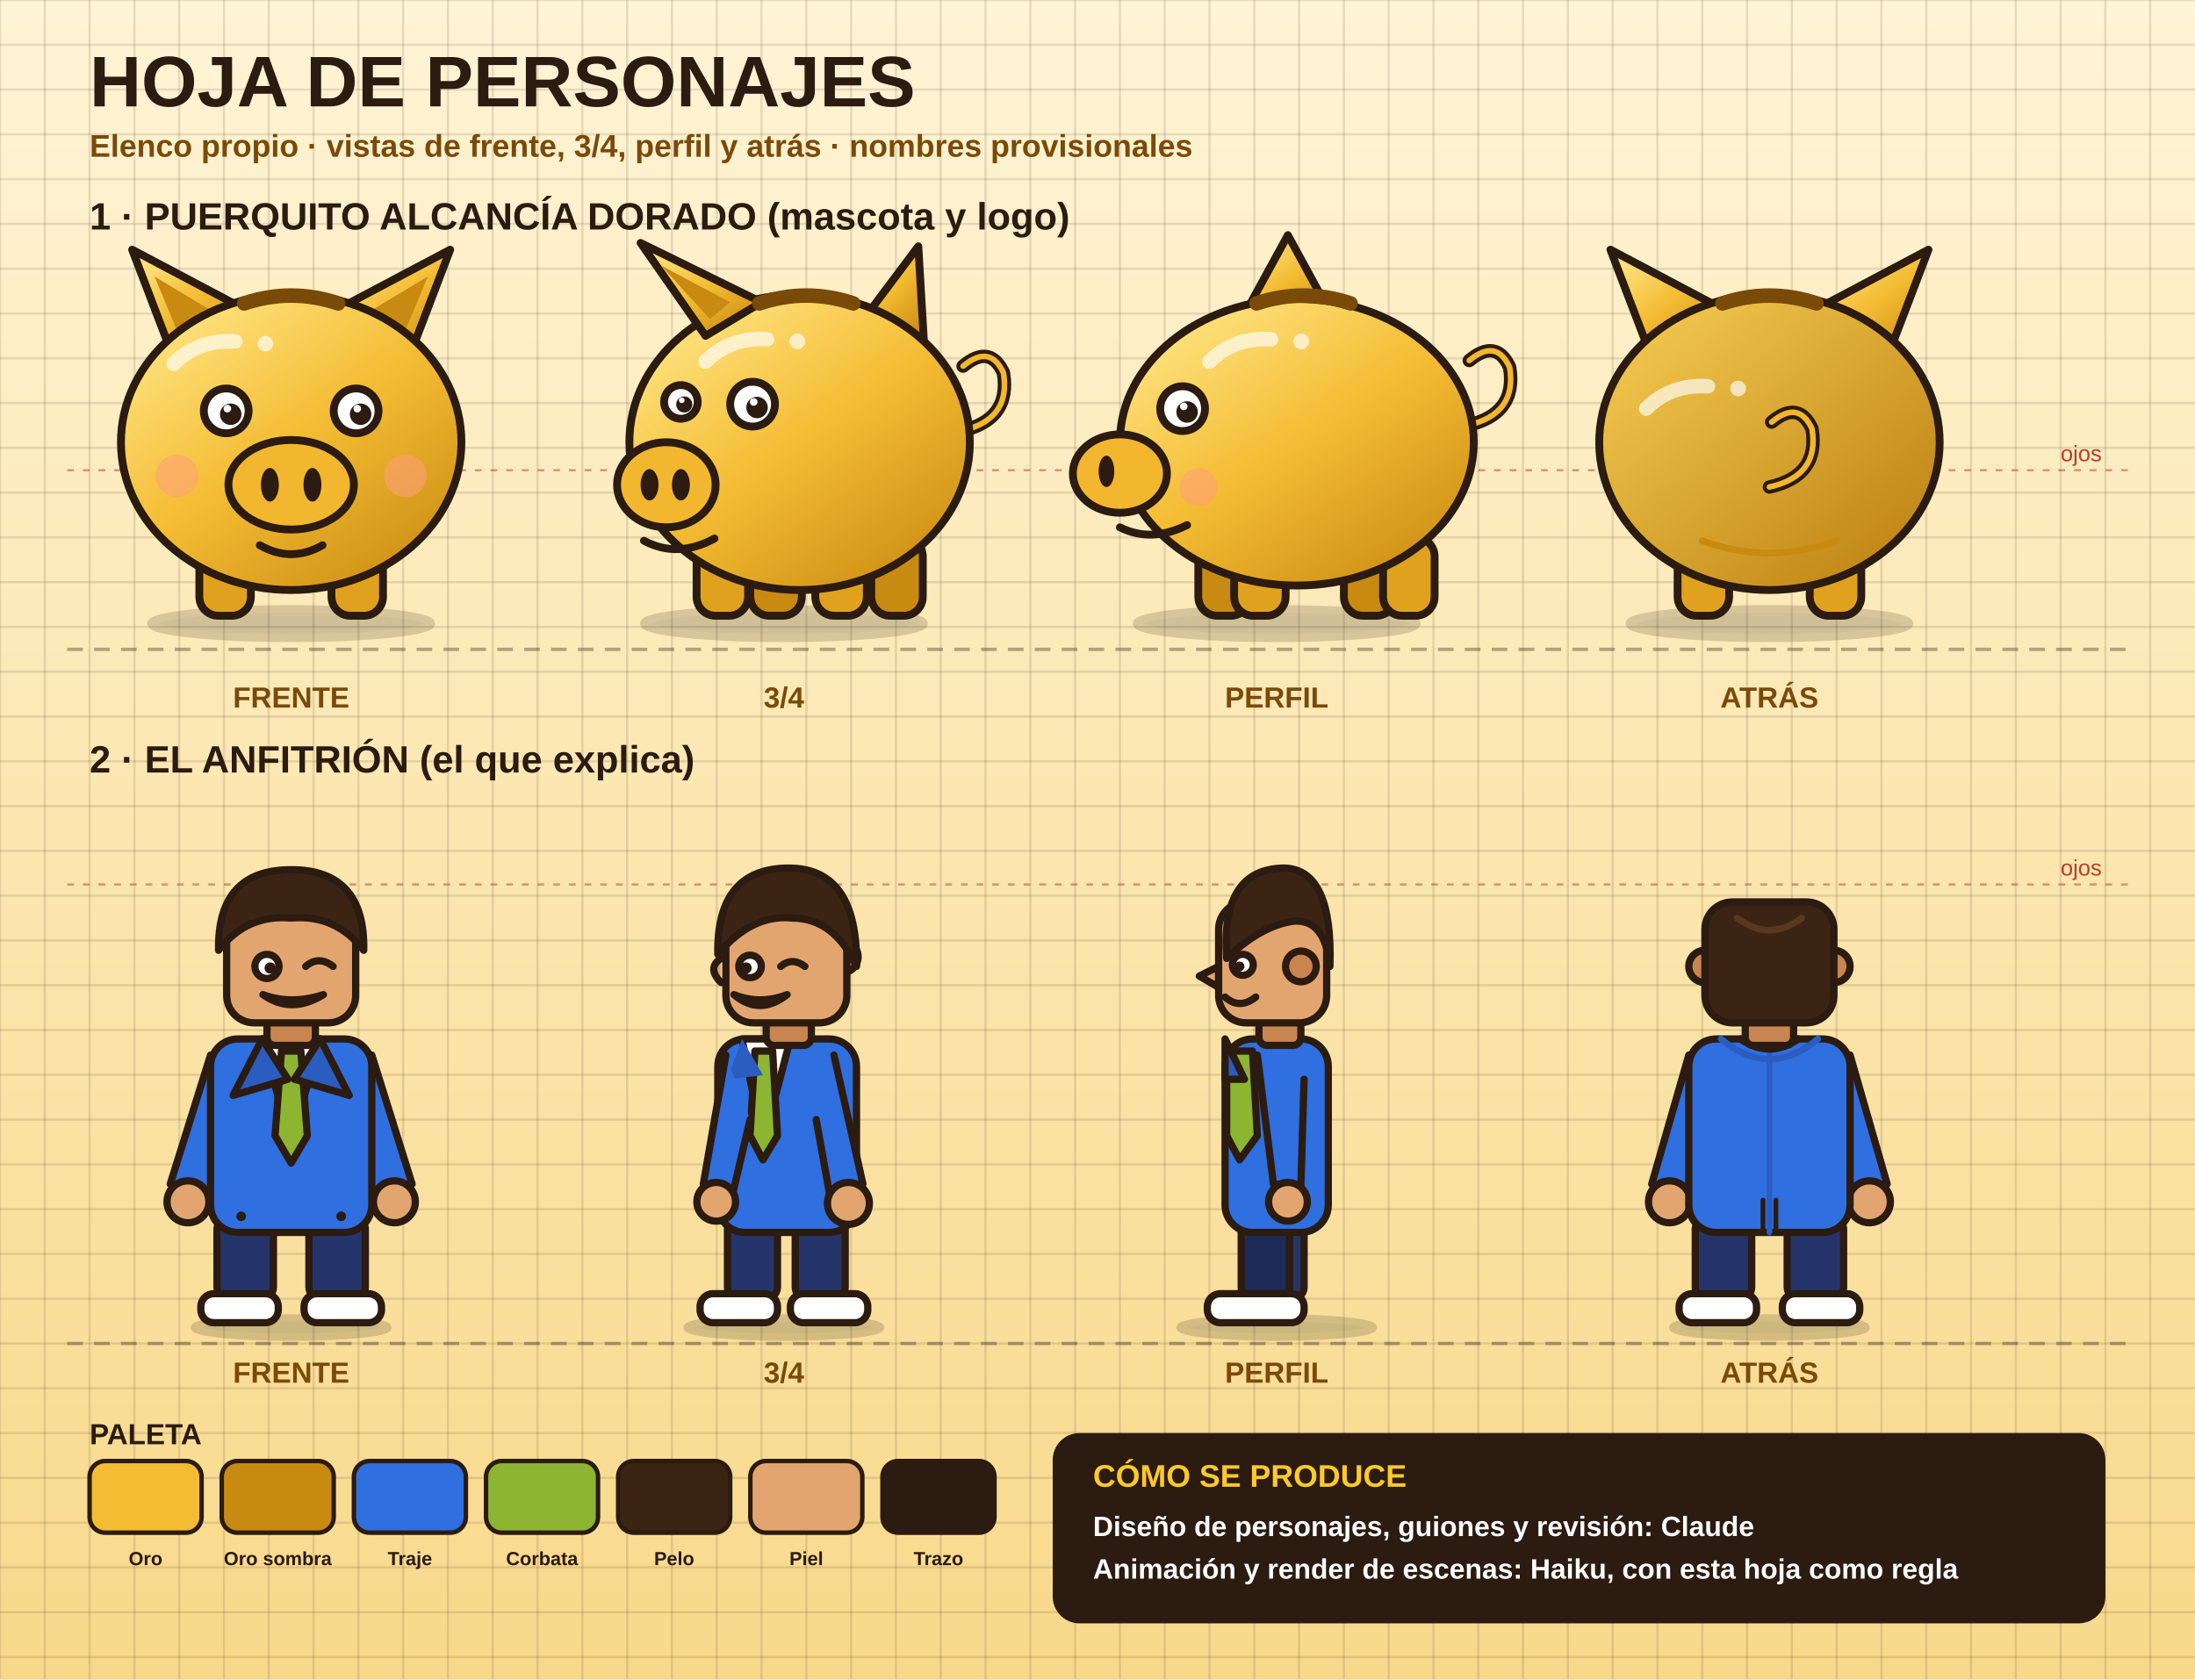
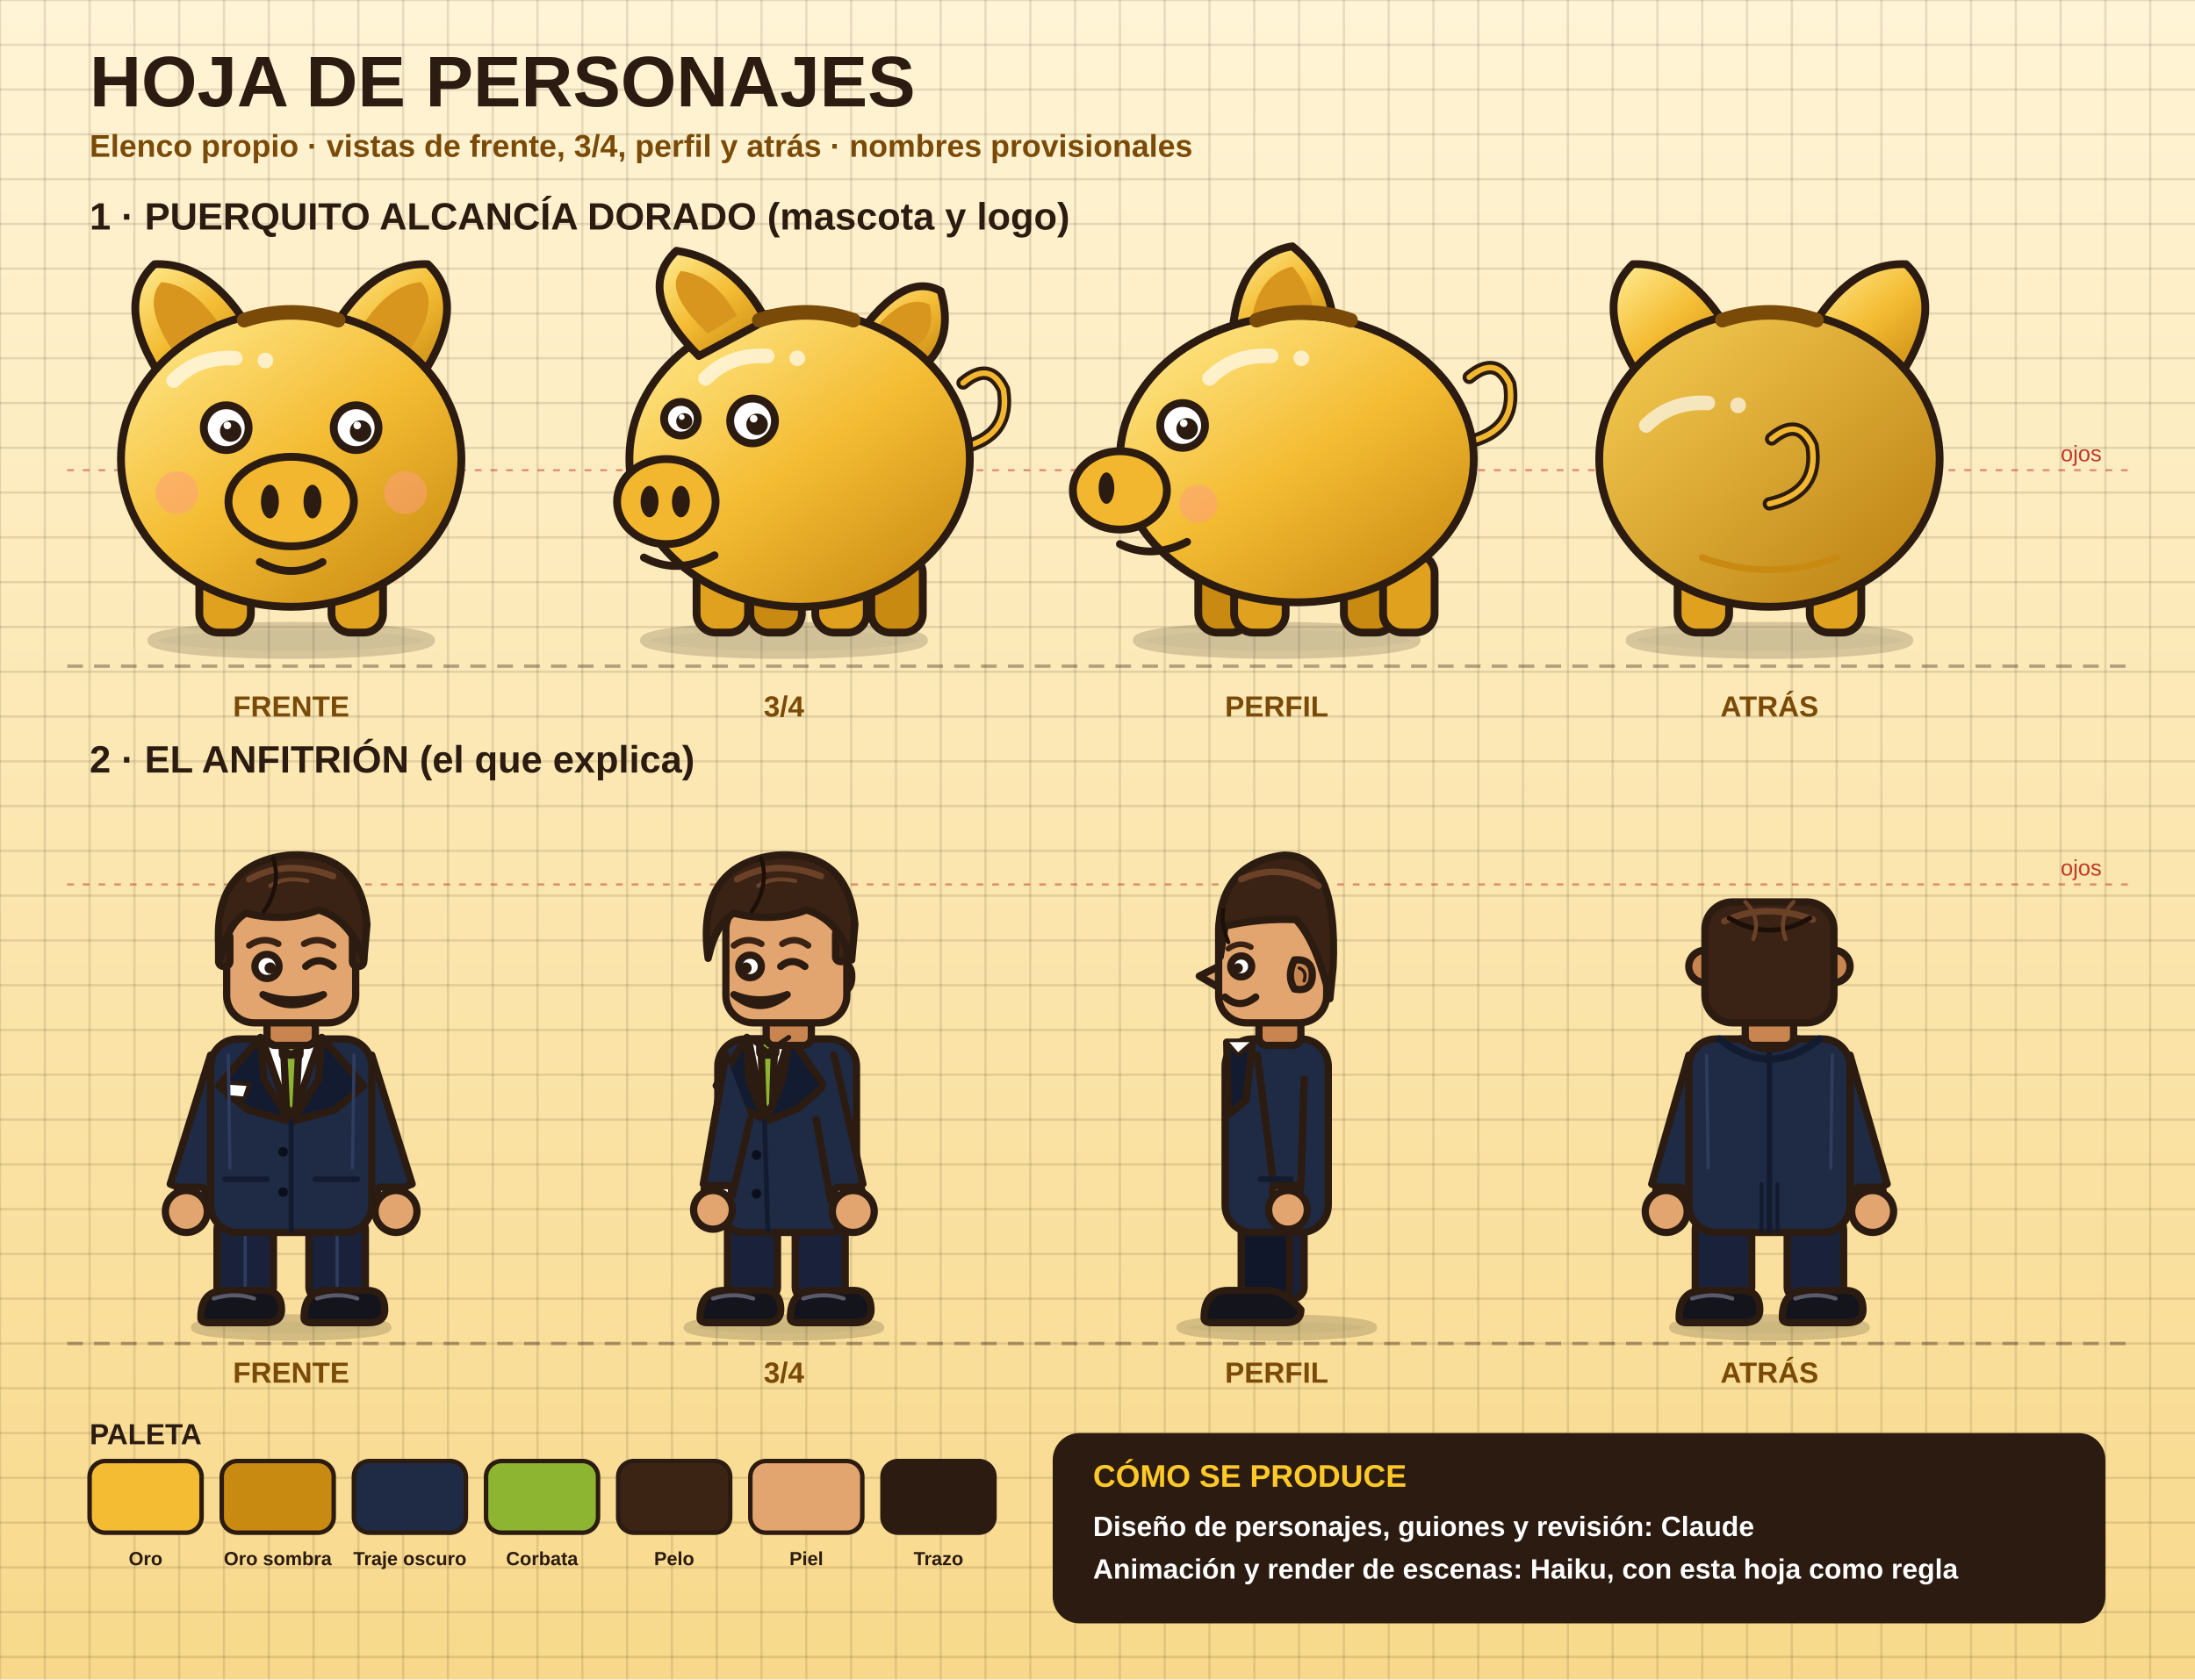
<svg xmlns="http://www.w3.org/2000/svg" width="1960" height="1500" viewBox="0 0 1960 1500">
  <defs>
    <linearGradient id="bg" x1="0" y1="0" x2="0" y2="1">
      <stop offset="0" stop-color="#FFF4D6" />
      <stop offset="1" stop-color="#F8D98B" />
    </linearGradient>
    <linearGradient id="gold" x1=".1" y1="0" x2=".9" y2="1">
      <stop offset="0" stop-color="#FFE98C" />
      <stop offset=".5" stop-color="#F4BC33" />
      <stop offset="1" stop-color="#C98A12" />
    </linearGradient>
    <linearGradient id="gold2" x1="0" y1="0" x2="1" y2="1">
      <stop offset="0" stop-color="#F8CF55" />
      <stop offset="1" stop-color="#B97D0E" />
    </linearGradient>
  </defs>
  <rect width="1960" height="1500" fill="url(#bg)" />
  <g stroke="#2B1B10" stroke-opacity=".12" stroke-width="2">
    <line x1="0" y1="0" x2="0" y2="1500" />
    <line x1="40" y1="0" x2="40" y2="1500" />
    <line x1="80" y1="0" x2="80" y2="1500" />
    <line x1="120" y1="0" x2="120" y2="1500" />
    <line x1="160" y1="0" x2="160" y2="1500" />
    <line x1="200" y1="0" x2="200" y2="1500" />
    <line x1="240" y1="0" x2="240" y2="1500" />
    <line x1="280" y1="0" x2="280" y2="1500" />
    <line x1="320" y1="0" x2="320" y2="1500" />
    <line x1="360" y1="0" x2="360" y2="1500" />
    <line x1="400" y1="0" x2="400" y2="1500" />
    <line x1="440" y1="0" x2="440" y2="1500" />
    <line x1="480" y1="0" x2="480" y2="1500" />
    <line x1="520" y1="0" x2="520" y2="1500" />
    <line x1="560" y1="0" x2="560" y2="1500" />
    <line x1="600" y1="0" x2="600" y2="1500" />
    <line x1="640" y1="0" x2="640" y2="1500" />
    <line x1="680" y1="0" x2="680" y2="1500" />
    <line x1="720" y1="0" x2="720" y2="1500" />
    <line x1="760" y1="0" x2="760" y2="1500" />
    <line x1="800" y1="0" x2="800" y2="1500" />
    <line x1="840" y1="0" x2="840" y2="1500" />
    <line x1="880" y1="0" x2="880" y2="1500" />
    <line x1="920" y1="0" x2="920" y2="1500" />
    <line x1="960" y1="0" x2="960" y2="1500" />
    <line x1="1000" y1="0" x2="1000" y2="1500" />
    <line x1="1040" y1="0" x2="1040" y2="1500" />
    <line x1="1080" y1="0" x2="1080" y2="1500" />
    <line x1="1120" y1="0" x2="1120" y2="1500" />
    <line x1="1160" y1="0" x2="1160" y2="1500" />
    <line x1="1200" y1="0" x2="1200" y2="1500" />
    <line x1="1240" y1="0" x2="1240" y2="1500" />
    <line x1="1280" y1="0" x2="1280" y2="1500" />
    <line x1="1320" y1="0" x2="1320" y2="1500" />
    <line x1="1360" y1="0" x2="1360" y2="1500" />
    <line x1="1400" y1="0" x2="1400" y2="1500" />
    <line x1="1440" y1="0" x2="1440" y2="1500" />
    <line x1="1480" y1="0" x2="1480" y2="1500" />
    <line x1="1520" y1="0" x2="1520" y2="1500" />
    <line x1="1560" y1="0" x2="1560" y2="1500" />
    <line x1="1600" y1="0" x2="1600" y2="1500" />
    <line x1="1640" y1="0" x2="1640" y2="1500" />
    <line x1="1680" y1="0" x2="1680" y2="1500" />
    <line x1="1720" y1="0" x2="1720" y2="1500" />
    <line x1="1760" y1="0" x2="1760" y2="1500" />
    <line x1="1800" y1="0" x2="1800" y2="1500" />
    <line x1="1840" y1="0" x2="1840" y2="1500" />
    <line x1="1880" y1="0" x2="1880" y2="1500" />
    <line x1="1920" y1="0" x2="1920" y2="1500" />
    <line x1="0" y1="0" x2="1960" y2="0" />
    <line x1="0" y1="40" x2="1960" y2="40" />
    <line x1="0" y1="80" x2="1960" y2="80" />
    <line x1="0" y1="120" x2="1960" y2="120" />
    <line x1="0" y1="160" x2="1960" y2="160" />
    <line x1="0" y1="200" x2="1960" y2="200" />
    <line x1="0" y1="240" x2="1960" y2="240" />
    <line x1="0" y1="280" x2="1960" y2="280" />
    <line x1="0" y1="320" x2="1960" y2="320" />
    <line x1="0" y1="360" x2="1960" y2="360" />
    <line x1="0" y1="400" x2="1960" y2="400" />
    <line x1="0" y1="440" x2="1960" y2="440" />
    <line x1="0" y1="480" x2="1960" y2="480" />
    <line x1="0" y1="520" x2="1960" y2="520" />
    <line x1="0" y1="560" x2="1960" y2="560" />
    <line x1="0" y1="600" x2="1960" y2="600" />
    <line x1="0" y1="640" x2="1960" y2="640" />
    <line x1="0" y1="680" x2="1960" y2="680" />
    <line x1="0" y1="720" x2="1960" y2="720" />
    <line x1="0" y1="760" x2="1960" y2="760" />
    <line x1="0" y1="800" x2="1960" y2="800" />
    <line x1="0" y1="840" x2="1960" y2="840" />
    <line x1="0" y1="880" x2="1960" y2="880" />
    <line x1="0" y1="920" x2="1960" y2="920" />
    <line x1="0" y1="960" x2="1960" y2="960" />
    <line x1="0" y1="1000" x2="1960" y2="1000" />
    <line x1="0" y1="1040" x2="1960" y2="1040" />
    <line x1="0" y1="1080" x2="1960" y2="1080" />
    <line x1="0" y1="1120" x2="1960" y2="1120" />
    <line x1="0" y1="1160" x2="1960" y2="1160" />
    <line x1="0" y1="1200" x2="1960" y2="1200" />
    <line x1="0" y1="1240" x2="1960" y2="1240" />
    <line x1="0" y1="1280" x2="1960" y2="1280" />
    <line x1="0" y1="1320" x2="1960" y2="1320" />
    <line x1="0" y1="1360" x2="1960" y2="1360" />
    <line x1="0" y1="1400" x2="1960" y2="1400" />
    <line x1="0" y1="1440" x2="1960" y2="1440" />
    <line x1="0" y1="1480" x2="1960" y2="1480" />
  </g>
  <text x="80" y="95" font-family="Poppins,Arial,sans-serif" font-weight="900" font-size="64" fill="#2B1B10">HOJA DE PERSONAJES</text>
  <text x="80" y="140" font-family="Poppins,Arial,sans-serif" font-weight="600" font-size="28" fill="#7A4A08">Elenco propio · vistas de frente, 3/4, perfil y atrás · nombres provisionales</text>
-   <line x1="60" y1="580" x2="1900" y2="580" stroke="#2B1B10" stroke-opacity=".35" stroke-width="3" stroke-dasharray="14 10" />
+   <line x1="60" y1="595" x2="1900" y2="595" stroke="#2B1B10" stroke-opacity=".35" stroke-width="3" stroke-dasharray="14 10" />
  <line x1="60" y1="1200" x2="1900" y2="1200" stroke="#2B1B10" stroke-opacity=".35" stroke-width="3" stroke-dasharray="14 10" />
  <line x1="60" y1="420" x2="1900" y2="420" stroke="#C0392B" stroke-opacity=".5" stroke-width="2" stroke-dasharray="6 8" />
  <text x="1840" y="412" font-size="20" fill="#C0392B" font-family="Poppins,Arial">ojos</text>
  <line x1="60" y1="790" x2="1900" y2="790" stroke="#C0392B" stroke-opacity=".5" stroke-width="2" stroke-dasharray="6 8" />
  <text x="1840" y="782" font-size="20" fill="#C0392B" font-family="Poppins,Arial">ojos</text>
  <text x="80" y="205" font-family="Poppins,Arial" font-weight="800" font-size="34" fill="#2B1B10">1 · PUERQUITO ALCANCÍA DORADO (mascota y logo)</text>
  <text x="80" y="690" font-family="Poppins,Arial" font-weight="800" font-size="34" fill="#2B1B10">2 · EL ANFITRIÓN (el que explica)</text>
-   <g transform="translate(260,395) scale(1.0)" stroke="#2B1B10" stroke-width="7" stroke-linejoin="round" stroke-linecap="round">
+   <g transform="translate(260,410) scale(1.0)" stroke="#2B1B10" stroke-width="7" stroke-linejoin="round" stroke-linecap="round">
    <ellipse cx="0" cy="162" rx="125" ry="13" fill="#000" opacity=".18" />
    <rect x="-82" y="85" width="46" height="70" rx="17" fill="#E0A21E" />
    <rect x="36" y="85" width="46" height="70" rx="17" fill="#E0A21E" />
-     <path d="M-105 -75 L-142 -172 L-40 -118 Z" fill="url(#gold)" />
-     <path d="M-100 -95 L-122 -148 L-72 -118 Z" fill="#C98A12" stroke="none" />
-     <path d="M105 -75 L142 -172 L40 -118 Z" fill="url(#gold)" />
-     <path d="M100 -95 L122 -148 L72 -118 Z" fill="#C98A12" stroke="none" />
+     <path d="M-114 -70 Q-160 -138 -122 -174 Q-72 -176 -36 -114 Z" fill="url(#gold)" />
+     <path d="M-104 -94 Q-134 -138 -116 -158 Q-88 -156 -64 -120 Z" fill="#D9961F" stroke="none" />
+     <path d="M114 -70 Q160 -138 122 -174 Q72 -176 36 -114 Z" fill="url(#gold)" />
+     <path d="M104 -94 Q134 -138 116 -158 Q88 -156 64 -120 Z" fill="#D9961F" stroke="none" />
    <ellipse cx="0" cy="0" rx="152" ry="132" fill="url(#gold)" />
    <path d="M-42.0 -124 Q0 -138 42.0 -124" fill="none" stroke="#7A4A08" stroke-width="13" />
    <path d="M-105 -70 q22 -22 55 -20" fill="none" stroke="#fff" stroke-width="13" opacity=".65" />
    <circle cx="-23" cy="-88" r="7" fill="#fff" stroke="none" opacity=".65" />
    <circle cx="-102" cy="30" r="19" fill="#FF9E7A" opacity=".55" stroke="none" />
    <circle cx="102" cy="30" r="19" fill="#FF9E7A" opacity=".55" stroke="none" />
    <circle cx="-58" cy="-28" r="20" fill="#fff" />
    <circle cx="-54.0" cy="-25.0" r="9.6" fill="#2B1B10" stroke="none" />
    <circle cx="-57.0" cy="-30.0" r="3.4" fill="#fff" stroke="none" />
    <circle cx="58" cy="-28" r="20" fill="#fff" />
    <circle cx="62.0" cy="-25.0" r="9.6" fill="#2B1B10" stroke="none" />
    <circle cx="59.0" cy="-30.0" r="3.4" fill="#fff" stroke="none" />
    <ellipse cx="0" cy="38" rx="56" ry="40" fill="#F2B72E" />
    <ellipse cx="-19" cy="38" rx="8" ry="15" fill="#2B1B10" stroke="none" />
    <ellipse cx="19" cy="38" rx="8" ry="15" fill="#2B1B10" stroke="none" />
    <path d="M-28 92 Q0 108 28 92" fill="none" />
  </g>
-   <text x="260" y="632" text-anchor="middle" font-family="Poppins,Arial" font-weight="700" font-size="26" fill="#7A4A08">FRENTE</text>
+   <text x="260" y="640" text-anchor="middle" font-family="Poppins,Arial" font-weight="700" font-size="26" fill="#7A4A08">FRENTE</text>
  <g transform="translate(260,1180) scale(.72)" stroke="#2B1B10" stroke-width="9" stroke-linejoin="round" stroke-linecap="round">
    <ellipse cx="0" cy="8" rx="120" ry="12" fill="#000" opacity=".18" />
-     <rect x="-92" y="-128" width="70" height="100" rx="14" fill="#25356B" />
-     <rect x="22" y="-128" width="70" height="100" rx="14" fill="#25356B" />
-     <rect x="-112" y="-34" width="96" height="36" rx="16" fill="#fff" />
-     <rect x="16" y="-34" width="96" height="36" rx="16" fill="#fff" />
-     <path d="M-100 -330 L-150 -170 L-100 -150 L-70 -250" fill="#2F6FE0" />
-     <circle cx="-128" cy="-148" r="26" fill="#E3A56F" />
-     <path d="M100 -330 L150 -170 L100 -150 L70 -250" fill="#2F6FE0" />
-     <circle cx="128" cy="-148" r="26" fill="#E3A56F" />
-     <rect x="-100" y="-350" width="200" height="240" rx="34" fill="#2F6FE0" />
-     <path d="M-36 -350 L0 -220 L36 -350 Z" fill="#fff" />
-     <path d="M-12 -335 L12 -335 L20 -230 L0 -196 L-20 -230 Z" fill="#8DB531" />
-     <path d="M-36 -350 L-72 -280 L-4 -300 Z" fill="#2B5CC0" />
-     <path d="M36 -350 L72 -280 L4 -300 Z" fill="#2B5CC0" />
-     <circle cx="-62" cy="-130" r="6" fill="#2B1B10" stroke="none" />
-     <circle cx="62" cy="-130" r="6" fill="#2B1B10" stroke="none" />
+     <rect x="-92" y="-128" width="70" height="100" rx="14" fill="#19223A" />
+     <rect x="22" y="-128" width="70" height="100" rx="14" fill="#19223A" />
+     <path d="M-57 -120 L-57 -34 M57 -120 L57 -34" stroke="#2E3C5F" stroke-width="4" fill="none" />
+     <path d="M-112 -4 Q-112 -38 -82 -38 L-34 -38 Q-12 -38 -12 -14 Q-12 2 -32 2 L-102 2 Q-112 2 -112 -4Z" fill="#14141C" />
+     <path d="M16 -4 Q16 -38 46 -38 L94 -38 Q116 -38 116 -14 Q116 2 96 2 L26 2 Q16 2 16 -4Z" fill="#14141C" />
+     <path d="M-96 -28 q26 -8 50 0" stroke="#5A5A6A" stroke-width="5" fill="none" />
+     <path d="M32 -28 q26 -8 50 0" stroke="#5A5A6A" stroke-width="5" fill="none" />
+     <path d="M-100 -330 L-150 -170 L-100 -150 L-70 -250" fill="#1F2A44" />
+     <rect x="-141" y="-166" width="34" height="16" rx="5" fill="#fff" />
+     <circle cx="-130" cy="-136" r="26" fill="#E3A56F" />
+     <path d="M100 -330 L150 -170 L100 -150 L70 -250" fill="#1F2A44" />
+     <rect x="107" y="-166" width="34" height="16" rx="5" fill="#fff" />
+     <circle cx="130" cy="-136" r="26" fill="#E3A56F" />
+     <rect x="-100" y="-350" width="200" height="240" rx="34" fill="#1F2A44" />
+     <path d="M-36 -350 L0 -246 L36 -350 Z" fill="#fff" />
+     <rect x="-11" y="-348" width="22" height="22" rx="6" fill="#8DB531" />
+     <path d="M-9 -330 L9 -330 L6 -266 L0 -254 L-6 -266 Z" fill="#8DB531" />
+     <path d="M-38 -352 L-90 -292 L-54 -262 L-2 -248 L-34 -300 Z" fill="#131B30" />
+     <path d="M38 -352 L90 -292 L54 -262 L2 -248 L34 -300 Z" fill="#131B30" />
+     <path d="M0 -248 L0 -112" stroke="#131B30" stroke-width="6" fill="none" />
+     <circle cx="-10" cy="-210" r="6" fill="#0B0F1C" stroke="none" />
+     <circle cx="-10" cy="-160" r="6" fill="#0B0F1C" stroke="none" />
+     <path d="M-82 -176 L-30 -176" stroke="#131B30" stroke-width="7" fill="none" />
+     <path d="M30 -176 L82 -176" stroke="#131B30" stroke-width="7" fill="none" />
+     <path d="M-82 -296 L-52 -294 L-58 -276 L-80 -278 Z" fill="#fff" stroke-width="5" />
+     <path d="M-78 -330 L-76 -190 M78 -330 L76 -190" stroke="#2E3C5F" stroke-width="4" fill="none" />
    <rect x="-30" y="-382" width="60" height="40" rx="10" fill="#C9854F" />
+     <path d="M-36 -352 L0 -332 L36 -352" fill="none" stroke-width="6" />
    <rect x="-80" y="-520" width="160" height="150" rx="34" fill="#E3A56F" />
-     <path d="M-90 -460 Q-92 -560 0 -560 Q92 -560 90 -460 Q55 -505 0 -500 Q-55 -505 -90 -460Z" fill="#3C2415" />
+     <rect x="-90" y="-482" width="14" height="42" rx="6" fill="#3A2214" />
+     <rect x="76" y="-482" width="14" height="42" rx="6" fill="#3A2214" />
+     <path d="M-88 -450 Q-104 -566 -4 -578 Q86 -584 94 -492 L90 -448 Q74 -498 34 -510 Q-8 -494 -56 -506 Q-78 -494 -88 -450Z" fill="#3A2214" />
+     <path d="M-52 -548 Q-6 -574 52 -552" stroke="#6B4228" stroke-width="8" fill="none" />
+     <path d="M-26 -540 Q-8 -552 20 -546" stroke="#6B4228" stroke-width="5" fill="none" />
+     <path d="M-22 -574 Q-12 -540 -34 -508" stroke="#1C0F08" stroke-width="5" fill="none" />
+     <path d="M-52 -466 q18 -12 36 -2" fill="none" stroke="#3A2214" stroke-width="8" />
+     <path d="M16 -468 q18 -10 36 2" fill="none" stroke="#3A2214" stroke-width="8" />
    <circle cx="-30" cy="-440" r="15" fill="#fff" />
    <circle cx="-26" cy="-438" r="7" fill="#2B1B10" stroke="none" />
    <path d="M18 -440 q16 -14 34 0" fill="none" />
    <path d="M-35 -405 Q0 -380 40 -405 Q0 -392 -35 -405Z" fill="#fff" />
  </g>
  <text x="260" y="1235" text-anchor="middle" font-family="Poppins,Arial" font-weight="700" font-size="26" fill="#7A4A08">FRENTE</text>
-   <g transform="translate(700,395) scale(1.0)" stroke="#2B1B10" stroke-width="7" stroke-linejoin="round" stroke-linecap="round">
+   <g transform="translate(700,410) scale(1.0)" stroke="#2B1B10" stroke-width="7" stroke-linejoin="round" stroke-linecap="round">
    <ellipse cx="0" cy="162" rx="125" ry="13" fill="#000" opacity=".18" />
    <rect x="-30" y="85" width="46" height="70" rx="17" fill="#C98A12" />
    <rect x="78" y="85" width="46" height="70" rx="17" fill="#C98A12" />
    <rect x="-78" y="85" width="46" height="70" rx="17" fill="#E0A21E" />
    <rect x="28" y="85" width="46" height="70" rx="17" fill="#E0A21E" />
-     <path d="M60 -95 L120 -175 L125 -90 Z" fill="url(#gold)" />
+     <path d="M58 -98 Q104 -170 140 -150 Q152 -108 126 -84 Z" fill="url(#gold)" />
+     <path d="M72 -104 Q104 -150 130 -138 Q136 -114 118 -100 Z" fill="#D9961F" stroke="none" />
    <path d="M158 -10 q45 -10 38 -52 q-12 -26 -36 -6" fill="none" stroke-width="12" />
    <path d="M158 -10 q45 -10 38 -52 q-12 -26 -36 -6" fill="none" stroke="#F2B72E" stroke-width="5" />
    <ellipse cx="14" cy="0" rx="152" ry="132" fill="url(#gold)" />
-     <path d="M-70 -95 L-128 -178 L-20 -125 Z" fill="url(#gold)" />
-     <path d="M-66 -110 L-110 -158 L-48 -125 Z" fill="#C98A12" stroke="none" />
+     <path d="M-76 -92 Q-134 -150 -96 -186 Q-44 -178 -16 -124 Z" fill="url(#gold)" />
+     <path d="M-68 -112 Q-108 -150 -92 -168 Q-62 -164 -42 -128 Z" fill="#D9961F" stroke="none" />
    <path d="M-22.0 -124 Q20 -138 62.0 -124" fill="none" stroke="#7A4A08" stroke-width="13" />
    <path d="M-70 -72 q22 -22 55 -20" fill="none" stroke="#fff" stroke-width="13" opacity=".65" />
    <circle cx="12" cy="-90" r="7" fill="#fff" stroke="none" opacity=".65" />
    <circle cx="-80" cy="38" r="18" fill="#FF9E7A" opacity=".55" stroke="none" />
    <circle cx="-92" cy="-36" r="15" fill="#fff" />
    <circle cx="-89.0" cy="-33.75" r="7.2" fill="#2B1B10" stroke="none" />
    <circle cx="-91.25" cy="-37.5" r="2.55" fill="#fff" stroke="none" />
    <circle cx="-28" cy="-34" r="20" fill="#fff" />
    <circle cx="-24.0" cy="-31.0" r="9.6" fill="#2B1B10" stroke="none" />
    <circle cx="-27.0" cy="-36.0" r="3.4" fill="#fff" stroke="none" />
    <ellipse cx="-105" cy="38" rx="44" ry="38" fill="#F2B72E" />
    <ellipse cx="-120" cy="38" rx="8" ry="14" fill="#2B1B10" stroke="none" />
    <ellipse cx="-92" cy="38" rx="8" ry="14" fill="#2B1B10" stroke="none" />
    <path d="M-125 88 Q-95 104 -62 86" fill="none" />
  </g>
-   <text x="700" y="632" text-anchor="middle" font-family="Poppins,Arial" font-weight="700" font-size="26" fill="#7A4A08">3/4</text>
+   <text x="700" y="640" text-anchor="middle" font-family="Poppins,Arial" font-weight="700" font-size="26" fill="#7A4A08">3/4</text>
  <g transform="translate(700,1180) scale(.72)" stroke="#2B1B10" stroke-width="9" stroke-linejoin="round" stroke-linecap="round">
    <ellipse cx="0" cy="8" rx="120" ry="12" fill="#000" opacity=".18" />
-     <rect x="-70" y="-128" width="62" height="100" rx="14" fill="#25356B" />
-     <rect x="14" y="-128" width="62" height="100" rx="14" fill="#25356B" />
-     <rect x="-104" y="-34" width="96" height="36" rx="16" fill="#fff" />
-     <rect x="8" y="-34" width="96" height="36" rx="16" fill="#fff" />
-     <rect x="-82" y="-350" width="172" height="240" rx="34" fill="#2F6FE0" />
-     <path d="M-52 -350 L-26 -220 L8 -350 Z" fill="#fff" />
-     <path d="M-36 -335 L-14 -335 L-8 -230 L-26 -200 L-42 -230 Z" fill="#8DB531" />
-     <path d="M-52 -350 L-70 -300 L-26 -305 Z" fill="#2B5CC0" stroke="none" />
-     <path d="M62 -330 L98 -170 L58 -150 L40 -250" fill="#2F6FE0" />
-     <circle cx="80" cy="-146" r="26" fill="#E3A56F" />
-     <path d="M-72 -330 L-100 -170 L-64 -156 L-42 -250" fill="#2F6FE0" />
-     <circle cx="-84" cy="-148" r="24" fill="#E3A56F" />
+     <rect x="-70" y="-128" width="62" height="100" rx="14" fill="#19223A" />
+     <rect x="14" y="-128" width="62" height="100" rx="14" fill="#19223A" />
+     <path d="M-104 -4 Q-104 -38 -74 -38 L-26 -38 Q-4 -38 -4 -14 Q-4 2 -24 2 L-94 2 Q-104 2 -104 -4Z" fill="#14141C" />
+     <path d="M8 -4 Q8 -38 38 -38 L86 -38 Q108 -38 108 -14 Q108 2 88 2 L18 2 Q8 2 8 -4Z" fill="#14141C" />
+     <path d="M-88 -28 q26 -8 50 0" stroke="#5A5A6A" stroke-width="5" fill="none" />
+     <path d="M24 -28 q26 -8 50 0" stroke="#5A5A6A" stroke-width="5" fill="none" />
+     <rect x="-82" y="-350" width="172" height="240" rx="34" fill="#1F2A44" />
+     <path d="M-44 -350 L-24 -250 L6 -350 Z" fill="#fff" />
+     <rect x="-30" y="-348" width="20" height="20" rx="6" fill="#8DB531" />
+     <path d="M-28 -330 L-12 -330 L-14 -268 L-20 -256 L-26 -268 Z" fill="#8DB531" />
+     <path d="M-46 -352 L-84 -292 L-52 -264 L-24 -250 L-44 -300 Z" fill="#131B30" />
+     <path d="M8 -352 L50 -292 L18 -264 L-22 -248 L-2 -300 Z" fill="#131B30" />
+     <path d="M-24 -248 L-20 -112" stroke="#131B30" stroke-width="6" fill="none" />
+     <circle cx="-34" cy="-206" r="6" fill="#0B0F1C" stroke="none" />
+     <circle cx="-34" cy="-158" r="6" fill="#0B0F1C" stroke="none" />
+     <path d="M62 -330 L98 -170 L58 -150 L40 -250" fill="#1F2A44" />
+     <rect x="63" y="-166" width="34" height="16" rx="5" fill="#fff" />
+     <circle cx="86" cy="-136" r="26" fill="#E3A56F" />
+     <path d="M-72 -330 L-100 -170 L-64 -156 L-42 -250" fill="#1F2A44" />
+     <rect x="-99" y="-168" width="34" height="16" rx="5" fill="#fff" />
+     <circle cx="-88" cy="-138" r="24" fill="#E3A56F" />
    <rect x="-22" y="-382" width="56" height="40" rx="10" fill="#C9854F" />
-     <circle cx="72" cy="-452" r="20" fill="#C9854F" />
+     <path d="M-44 -352 L-20 -334 L6 -352" fill="none" stroke-width="6" />
+     <path d="M64 -444 q22 -4 20 20 q-2 20 -22 14Z" fill="#C9854F" />
    <rect x="-72" y="-520" width="150" height="150" rx="34" fill="#E3A56F" />
-     <path d="M-82 -455 Q-84 -562 6 -562 Q92 -562 90 -440 Q62 -500 10 -500 Q-40 -505 -82 -455Z" fill="#3C2415" />
+     <rect x="64" y="-486" width="14" height="40" rx="6" fill="#3A2214" />
+     <path d="M-94 -450 Q-110 -566 -10 -578 Q80 -584 88 -492 L84 -448 Q68 -498 28 -510 Q-14 -494 -62 -506 Q-84 -494 -94 -450Z" fill="#3A2214" />
+     <path d="M-58 -548 Q-12 -574 46 -552" stroke="#6B4228" stroke-width="8" fill="none" />
+     <path d="M-32 -540 Q-14 -552 14 -546" stroke="#6B4228" stroke-width="5" fill="none" />
+     <path d="M-28 -574 Q-18 -540 -40 -508" stroke="#1C0F08" stroke-width="5" fill="none" />
+     <path d="M-62 -466 q16 -12 34 -2" fill="none" stroke="#3A2214" stroke-width="8" />
+     <path d="M-2 -468 q16 -10 32 2" fill="none" stroke="#3A2214" stroke-width="8" />
    <circle cx="-42" cy="-440" r="14" fill="#fff" />
    <circle cx="-47" cy="-438" r="7" fill="#2B1B10" stroke="none" />
    <path d="M-4 -440 q14 -12 30 0" fill="none" />
    <path d="M-62 -405 Q-30 -378 4 -405 Q-30 -392 -62 -405Z" fill="#fff" />
-     <path d="M-78 -450 q-18 12 0 30" fill="#E3A56F" />
  </g>
  <text x="700" y="1235" text-anchor="middle" font-family="Poppins,Arial" font-weight="700" font-size="26" fill="#7A4A08">3/4</text>
-   <g transform="translate(1140,395) scale(1.0)" stroke="#2B1B10" stroke-width="7" stroke-linejoin="round" stroke-linecap="round">
+   <g transform="translate(1140,410) scale(1.0)" stroke="#2B1B10" stroke-width="7" stroke-linejoin="round" stroke-linecap="round">
    <ellipse cx="0" cy="162" rx="125" ry="13" fill="#000" opacity=".18" />
    <rect x="60" y="85" width="46" height="70" rx="17" fill="#C98A12" />
    <rect x="-70" y="85" width="46" height="70" rx="17" fill="#C98A12" />
    <rect x="95" y="85" width="46" height="70" rx="17" fill="#E0A21E" />
    <rect x="-38" y="85" width="46" height="70" rx="17" fill="#E0A21E" />
    <path d="M170 -15 q45 -10 38 -52 q-12 -26 -36 -6" fill="none" stroke-width="12" />
    <path d="M170 -15 q45 -10 38 -52 q-12 -26 -36 -6" fill="none" stroke="#F2B72E" stroke-width="5" />
-     <path d="M-30 -112 L10 -185 L52 -108 Z" fill="url(#gold)" />
+     <path d="M-40 -106 Q-36 -182 14 -190 Q52 -160 52 -104 Z" fill="url(#gold)" />
+     <path d="M-24 -112 Q-20 -164 14 -172 Q34 -150 36 -112 Z" fill="#D9961F" stroke="none" />
    <ellipse cx="18" cy="0" rx="158" ry="128" fill="url(#gold)" />
    <ellipse cx="-140" cy="28" rx="42" ry="35" fill="#F2B72E" />
    <ellipse cx="-152" cy="26" rx="7" ry="14" fill="#2B1B10" stroke="none" />
    <path d="M-18.0 -124 Q24 -138 66.0 -124" fill="none" stroke="#7A4A08" stroke-width="13" />
    <path d="M-60 -72 q22 -22 55 -20" fill="none" stroke="#fff" stroke-width="13" opacity=".65" />
    <circle cx="22" cy="-90" r="7" fill="#fff" stroke="none" opacity=".65" />
    <circle cx="-70" cy="40" r="17" fill="#FF9E7A" opacity=".55" stroke="none" />
    <circle cx="-84" cy="-30" r="20" fill="#fff" />
    <circle cx="-80.0" cy="-27.0" r="9.6" fill="#2B1B10" stroke="none" />
    <circle cx="-83.0" cy="-32.0" r="3.4" fill="#fff" stroke="none" />
    <path d="M-140 76 Q-112 90 -80 74" fill="none" />
  </g>
-   <text x="1140" y="632" text-anchor="middle" font-family="Poppins,Arial" font-weight="700" font-size="26" fill="#7A4A08">PERFIL</text>
+   <text x="1140" y="640" text-anchor="middle" font-family="Poppins,Arial" font-weight="700" font-size="26" fill="#7A4A08">PERFIL</text>
  <g transform="translate(1140,1180) scale(.72)" stroke="#2B1B10" stroke-width="9" stroke-linejoin="round" stroke-linecap="round">
    <ellipse cx="0" cy="8" rx="120" ry="12" fill="#000" opacity=".18" />
-     <rect x="-28" y="-128" width="62" height="100" rx="14" fill="#25356B" />
-     <rect x="-44" y="-128" width="60" height="100" rx="14" fill="#1E2A58" />
-     <rect x="-86" y="-34" width="120" height="36" rx="16" fill="#fff" />
-     <rect x="-64" y="-350" width="128" height="240" rx="34" fill="#2F6FE0" />
-     <path d="M-62 -335 L-30 -335 L-24 -230 L-46 -200 L-62 -230 Z" fill="#8DB531" />
-     <path d="M-64 -350 L-40 -300 L-64 -300 Z" fill="#2B5CC0" />
-     <path d="M-24 -330 L-4 -170 L30 -168 L34 -300" fill="#2F6FE0" />
-     <circle cx="14" cy="-148" r="24" fill="#E3A56F" />
+     <rect x="-28" y="-128" width="62" height="100" rx="14" fill="#19223A" />
+     <rect x="-44" y="-128" width="60" height="100" rx="14" fill="#10172B" />
+     <path d="M-90 -4 Q-90 -38 -60 -38 L-12 -38 Q10 -38 30 -14 Q30 2 10 2 L-80 2 Q-90 2 -90 -4Z" fill="#14141C" />
+     <rect x="-64" y="-350" width="128" height="240" rx="34" fill="#1F2A44" />
+     <path d="M-62 -346 L-60 -256 L-38 -274 L-30 -346 Z" fill="#131B30" />
+     <path d="M-62 -346 L-48 -330 L-30 -346" fill="#fff" stroke-width="5" />
+     <path d="M-24 -330 L-4 -170 L30 -168 L34 -300" fill="#1F2A44" />
+     <rect x="-5" y="-168" width="34" height="16" rx="5" fill="#fff" />
+     <circle cx="14" cy="-138" r="24" fill="#E3A56F" />
+     <path d="M-20 -176 L18 -176" stroke="#131B30" stroke-width="7" fill="none" />
    <rect x="-22" y="-382" width="52" height="40" rx="10" fill="#C9854F" />
    <path d="M-72 -440 L-96 -428 L-72 -414 Z" fill="#E3A56F" />
    <rect x="-72" y="-520" width="134" height="150" rx="34" fill="#E3A56F" />
-     <path d="M-62 -450 Q-70 -562 10 -562 Q70 -560 66 -440 Q60 -500 20 -496 Q-20 -490 -62 -450Z" fill="#3C2415" />
-     <circle cx="30" cy="-440" r="19" fill="#C9854F" />
-     <circle cx="-42" cy="-442" r="13" fill="#fff" />
-     <circle cx="-46" cy="-440" r="6" fill="#2B1B10" stroke="none" />
+     <path d="M-70 -452 Q-84 -566 8 -578 Q76 -580 70 -440 L66 -400 Q50 -470 24 -498 Q-20 -500 -64 -490Z" fill="#3A2214" />
+     <path d="M-44 -548 Q4 -570 52 -540" stroke="#6B4228" stroke-width="8" fill="none" />
+     <path d="M-60 -470 Q-70 -496 -66 -510" stroke="#1C0F08" stroke-width="5" fill="none" />
+     <path d="M22 -448 q24 -2 22 22 q-2 18 -22 14 q-10 -16 0 -36Z" fill="#C9854F" />
+     <path d="M28 -438 q10 4 6 16" fill="none" stroke-width="4" />
+     <circle cx="-44" cy="-440" r="13" fill="#fff" />
+     <circle cx="-48" cy="-438" r="6" fill="#2B1B10" stroke="none" />
    <path d="M-64 -402 Q-46 -386 -26 -402" fill="none" />
+     <path d="M-60 -462 q14 -10 28 -2" fill="none" stroke="#3A2214" stroke-width="7" />
  </g>
  <text x="1140" y="1235" text-anchor="middle" font-family="Poppins,Arial" font-weight="700" font-size="26" fill="#7A4A08">PERFIL</text>
-   <g transform="translate(1580,395) scale(1.0)" stroke="#2B1B10" stroke-width="7" stroke-linejoin="round" stroke-linecap="round">
+   <g transform="translate(1580,410) scale(1.0)" stroke="#2B1B10" stroke-width="7" stroke-linejoin="round" stroke-linecap="round">
    <ellipse cx="0" cy="162" rx="125" ry="13" fill="#000" opacity=".18" />
    <rect x="-82" y="85" width="46" height="70" rx="17" fill="#E0A21E" />
    <rect x="36" y="85" width="46" height="70" rx="17" fill="#E0A21E" />
-     <path d="M-105 -75 L-142 -172 L-40 -118 Z" fill="url(#gold)" />
-     <path d="M105 -75 L142 -172 L40 -118 Z" fill="url(#gold)" />
+     <path d="M-114 -70 Q-160 -138 -122 -174 Q-72 -176 -36 -114 Z" fill="url(#gold)" />
+     <path d="M114 -70 Q160 -138 122 -174 Q72 -176 36 -114 Z" fill="url(#gold)" />
    <ellipse cx="0" cy="0" rx="152" ry="132" fill="url(#gold2)" />
    <path d="M-42.0 -124 Q0 -138 42.0 -124" fill="none" stroke="#7A4A08" stroke-width="13" />
    <path d="M-110 -30 q22 -22 55 -20" fill="none" stroke="#fff" stroke-width="13" opacity=".65" />
    <circle cx="-28" cy="-48" r="7" fill="#fff" stroke="none" opacity=".65" />
    <path d="M0 40 q45 -10 38 -52 q-12 -26 -36 -6" fill="none" stroke-width="12" />
    <path d="M0 40 q45 -10 38 -52 q-12 -26 -36 -6" fill="none" stroke="#F2B72E" stroke-width="5" />
    <path d="M-60 88 Q0 110 60 88" fill="none" stroke="#C98A12" stroke-width="6" />
  </g>
-   <text x="1580" y="632" text-anchor="middle" font-family="Poppins,Arial" font-weight="700" font-size="26" fill="#7A4A08">ATRÁS</text>
+   <text x="1580" y="640" text-anchor="middle" font-family="Poppins,Arial" font-weight="700" font-size="26" fill="#7A4A08">ATRÁS</text>
  <g transform="translate(1580,1180) scale(.72)" stroke="#2B1B10" stroke-width="9" stroke-linejoin="round" stroke-linecap="round">
    <ellipse cx="0" cy="8" rx="120" ry="12" fill="#000" opacity=".18" />
-     <rect x="-92" y="-128" width="70" height="100" rx="14" fill="#25356B" />
-     <rect x="22" y="-128" width="70" height="100" rx="14" fill="#25356B" />
-     <rect x="-112" y="-34" width="96" height="36" rx="16" fill="#fff" />
-     <rect x="16" y="-34" width="96" height="36" rx="16" fill="#fff" />
-     <path d="M-100 -330 L-146 -170 L-104 -150 L-70 -250" fill="#2F6FE0" />
-     <circle cx="-124" cy="-148" r="26" fill="#E3A56F" />
-     <path d="M100 -330 L146 -170 L104 -150 L70 -250" fill="#2F6FE0" />
-     <circle cx="124" cy="-148" r="26" fill="#E3A56F" />
-     <rect x="-100" y="-350" width="200" height="240" rx="34" fill="#2F6FE0" />
-     <path d="M0 -350 L0 -110" stroke="#2B5CC0" stroke-width="7" fill="none" />
-     <path d="M-8 -150 L-8 -110 M8 -150 L8 -110" stroke-width="6" fill="none" />
+     <rect x="-92" y="-128" width="70" height="100" rx="14" fill="#19223A" />
+     <rect x="22" y="-128" width="70" height="100" rx="14" fill="#19223A" />
+     <path d="M-112 -4 Q-112 -38 -82 -38 L-34 -38 Q-12 -38 -12 -14 Q-12 2 -32 2 L-102 2 Q-112 2 -112 -4Z" fill="#14141C" />
+     <path d="M16 -4 Q16 -38 46 -38 L94 -38 Q116 -38 116 -14 Q116 2 96 2 L26 2 Q16 2 16 -4Z" fill="#14141C" />
+     <path d="M-96 -28 q26 -8 50 0" stroke="#5A5A6A" stroke-width="5" fill="none" />
+     <path d="M32 -28 q26 -8 50 0" stroke="#5A5A6A" stroke-width="5" fill="none" />
+     <path d="M-100 -330 L-146 -170 L-104 -150 L-70 -250" fill="#1F2A44" />
+     <rect x="-141" y="-166" width="34" height="16" rx="5" fill="#fff" />
+     <circle cx="-128" cy="-136" r="26" fill="#E3A56F" />
+     <path d="M100 -330 L146 -170 L104 -150 L70 -250" fill="#1F2A44" />
+     <rect x="107" y="-166" width="34" height="16" rx="5" fill="#fff" />
+     <circle cx="128" cy="-136" r="26" fill="#E3A56F" />
+     <rect x="-100" y="-350" width="200" height="240" rx="34" fill="#1F2A44" />
+     <path d="M0 -350 L0 -112" stroke="#131B30" stroke-width="7" fill="none" />
+     <path d="M-10 -170 L-10 -112 M10 -170 L10 -112" stroke="#131B30" stroke-width="5" fill="none" />
+     <path d="M-78 -330 L-76 -190 M78 -330 L76 -190" stroke="#2E3C5F" stroke-width="4" fill="none" />
    <path d="M-36 -350 Q0 -325 36 -350" fill="#fff" />
-     <path d="M-60 -350 Q0 -300 60 -350" fill="none" stroke="#2B5CC0" stroke-width="8" />
+     <path d="M-62 -350 Q0 -300 62 -350" fill="none" stroke="#131B30" stroke-width="9" />
    <rect x="-30" y="-382" width="60" height="40" rx="10" fill="#C9854F" />
    <circle cx="-80" cy="-440" r="20" fill="#C9854F" />
    <circle cx="80" cy="-440" r="20" fill="#C9854F" />
-     <rect x="-80" y="-520" width="160" height="150" rx="34" fill="#3C2415" />
-     <path d="M-40 -500 Q0 -470 40 -500" stroke="#5A3820" stroke-width="8" fill="none" />
+     <rect x="-80" y="-520" width="160" height="150" rx="34" fill="#3A2214" />
+     <path d="M-56 -496 Q-6 -520 54 -498" stroke="#6B4228" stroke-width="8" fill="none" />
+     <path d="M-50 -500 Q0 -470 50 -500" stroke="#1C0F08" stroke-width="6" fill="none" />
+     <path d="M-30 -520 Q-10 -500 -20 -474 M30 -520 Q10 -500 20 -474" stroke="#6B4228" stroke-width="5" fill="none" />
  </g>
  <text x="1580" y="1235" text-anchor="middle" font-family="Poppins,Arial" font-weight="700" font-size="26" fill="#7A4A08">ATRÁS</text>
  <text x="80" y="1290" font-family="Poppins,Arial" font-weight="800" font-size="26" fill="#2B1B10">PALETA</text>
  <rect x="80" y="1305" width="100" height="64" rx="14" fill="#F4BC33" stroke="#2B1B10" stroke-width="4" />
  <text x="130" y="1398" text-anchor="middle" font-family="Poppins,Arial" font-weight="600" font-size="17" fill="#2B1B10">Oro</text>
  <rect x="198" y="1305" width="100" height="64" rx="14" fill="#C98A12" stroke="#2B1B10" stroke-width="4" />
  <text x="248" y="1398" text-anchor="middle" font-family="Poppins,Arial" font-weight="600" font-size="17" fill="#2B1B10">Oro sombra</text>
-   <rect x="316" y="1305" width="100" height="64" rx="14" fill="#2F6FE0" stroke="#2B1B10" stroke-width="4" />
-   <text x="366" y="1398" text-anchor="middle" font-family="Poppins,Arial" font-weight="600" font-size="17" fill="#2B1B10">Traje</text>
+   <rect x="316" y="1305" width="100" height="64" rx="14" fill="#1F2A44" stroke="#2B1B10" stroke-width="4" />
+   <text x="366" y="1398" text-anchor="middle" font-family="Poppins,Arial" font-weight="600" font-size="17" fill="#2B1B10">Traje oscuro</text>
  <rect x="434" y="1305" width="100" height="64" rx="14" fill="#8DB531" stroke="#2B1B10" stroke-width="4" />
  <text x="484" y="1398" text-anchor="middle" font-family="Poppins,Arial" font-weight="600" font-size="17" fill="#2B1B10">Corbata</text>
  <rect x="552" y="1305" width="100" height="64" rx="14" fill="#3C2415" stroke="#2B1B10" stroke-width="4" />
  <text x="602" y="1398" text-anchor="middle" font-family="Poppins,Arial" font-weight="600" font-size="17" fill="#2B1B10">Pelo</text>
  <rect x="670" y="1305" width="100" height="64" rx="14" fill="#E3A56F" stroke="#2B1B10" stroke-width="4" />
  <text x="720" y="1398" text-anchor="middle" font-family="Poppins,Arial" font-weight="600" font-size="17" fill="#2B1B10">Piel</text>
  <rect x="788" y="1305" width="100" height="64" rx="14" fill="#2B1B10" stroke="#2B1B10" stroke-width="4" />
  <text x="838" y="1398" text-anchor="middle" font-family="Poppins,Arial" font-weight="600" font-size="17" fill="#2B1B10">Trazo</text>
  <g>
    <rect x="940" y="1280" width="940" height="170" rx="24" fill="#2B1B10" />
    <text x="976" y="1328" font-family="Poppins,Arial" font-weight="800" font-size="28" fill="#FFC928">CÓMO SE PRODUCE</text>
    <text x="976" y="1372" font-family="Poppins,Arial" font-weight="600" font-size="25" fill="#fff">Diseño de personajes, guiones y revisión: Claude</text>
    <text x="976" y="1410" font-family="Poppins,Arial" font-weight="600" font-size="25" fill="#fff">Animación y render de escenas: Haiku, con esta hoja como regla</text>
  </g>
</svg>
